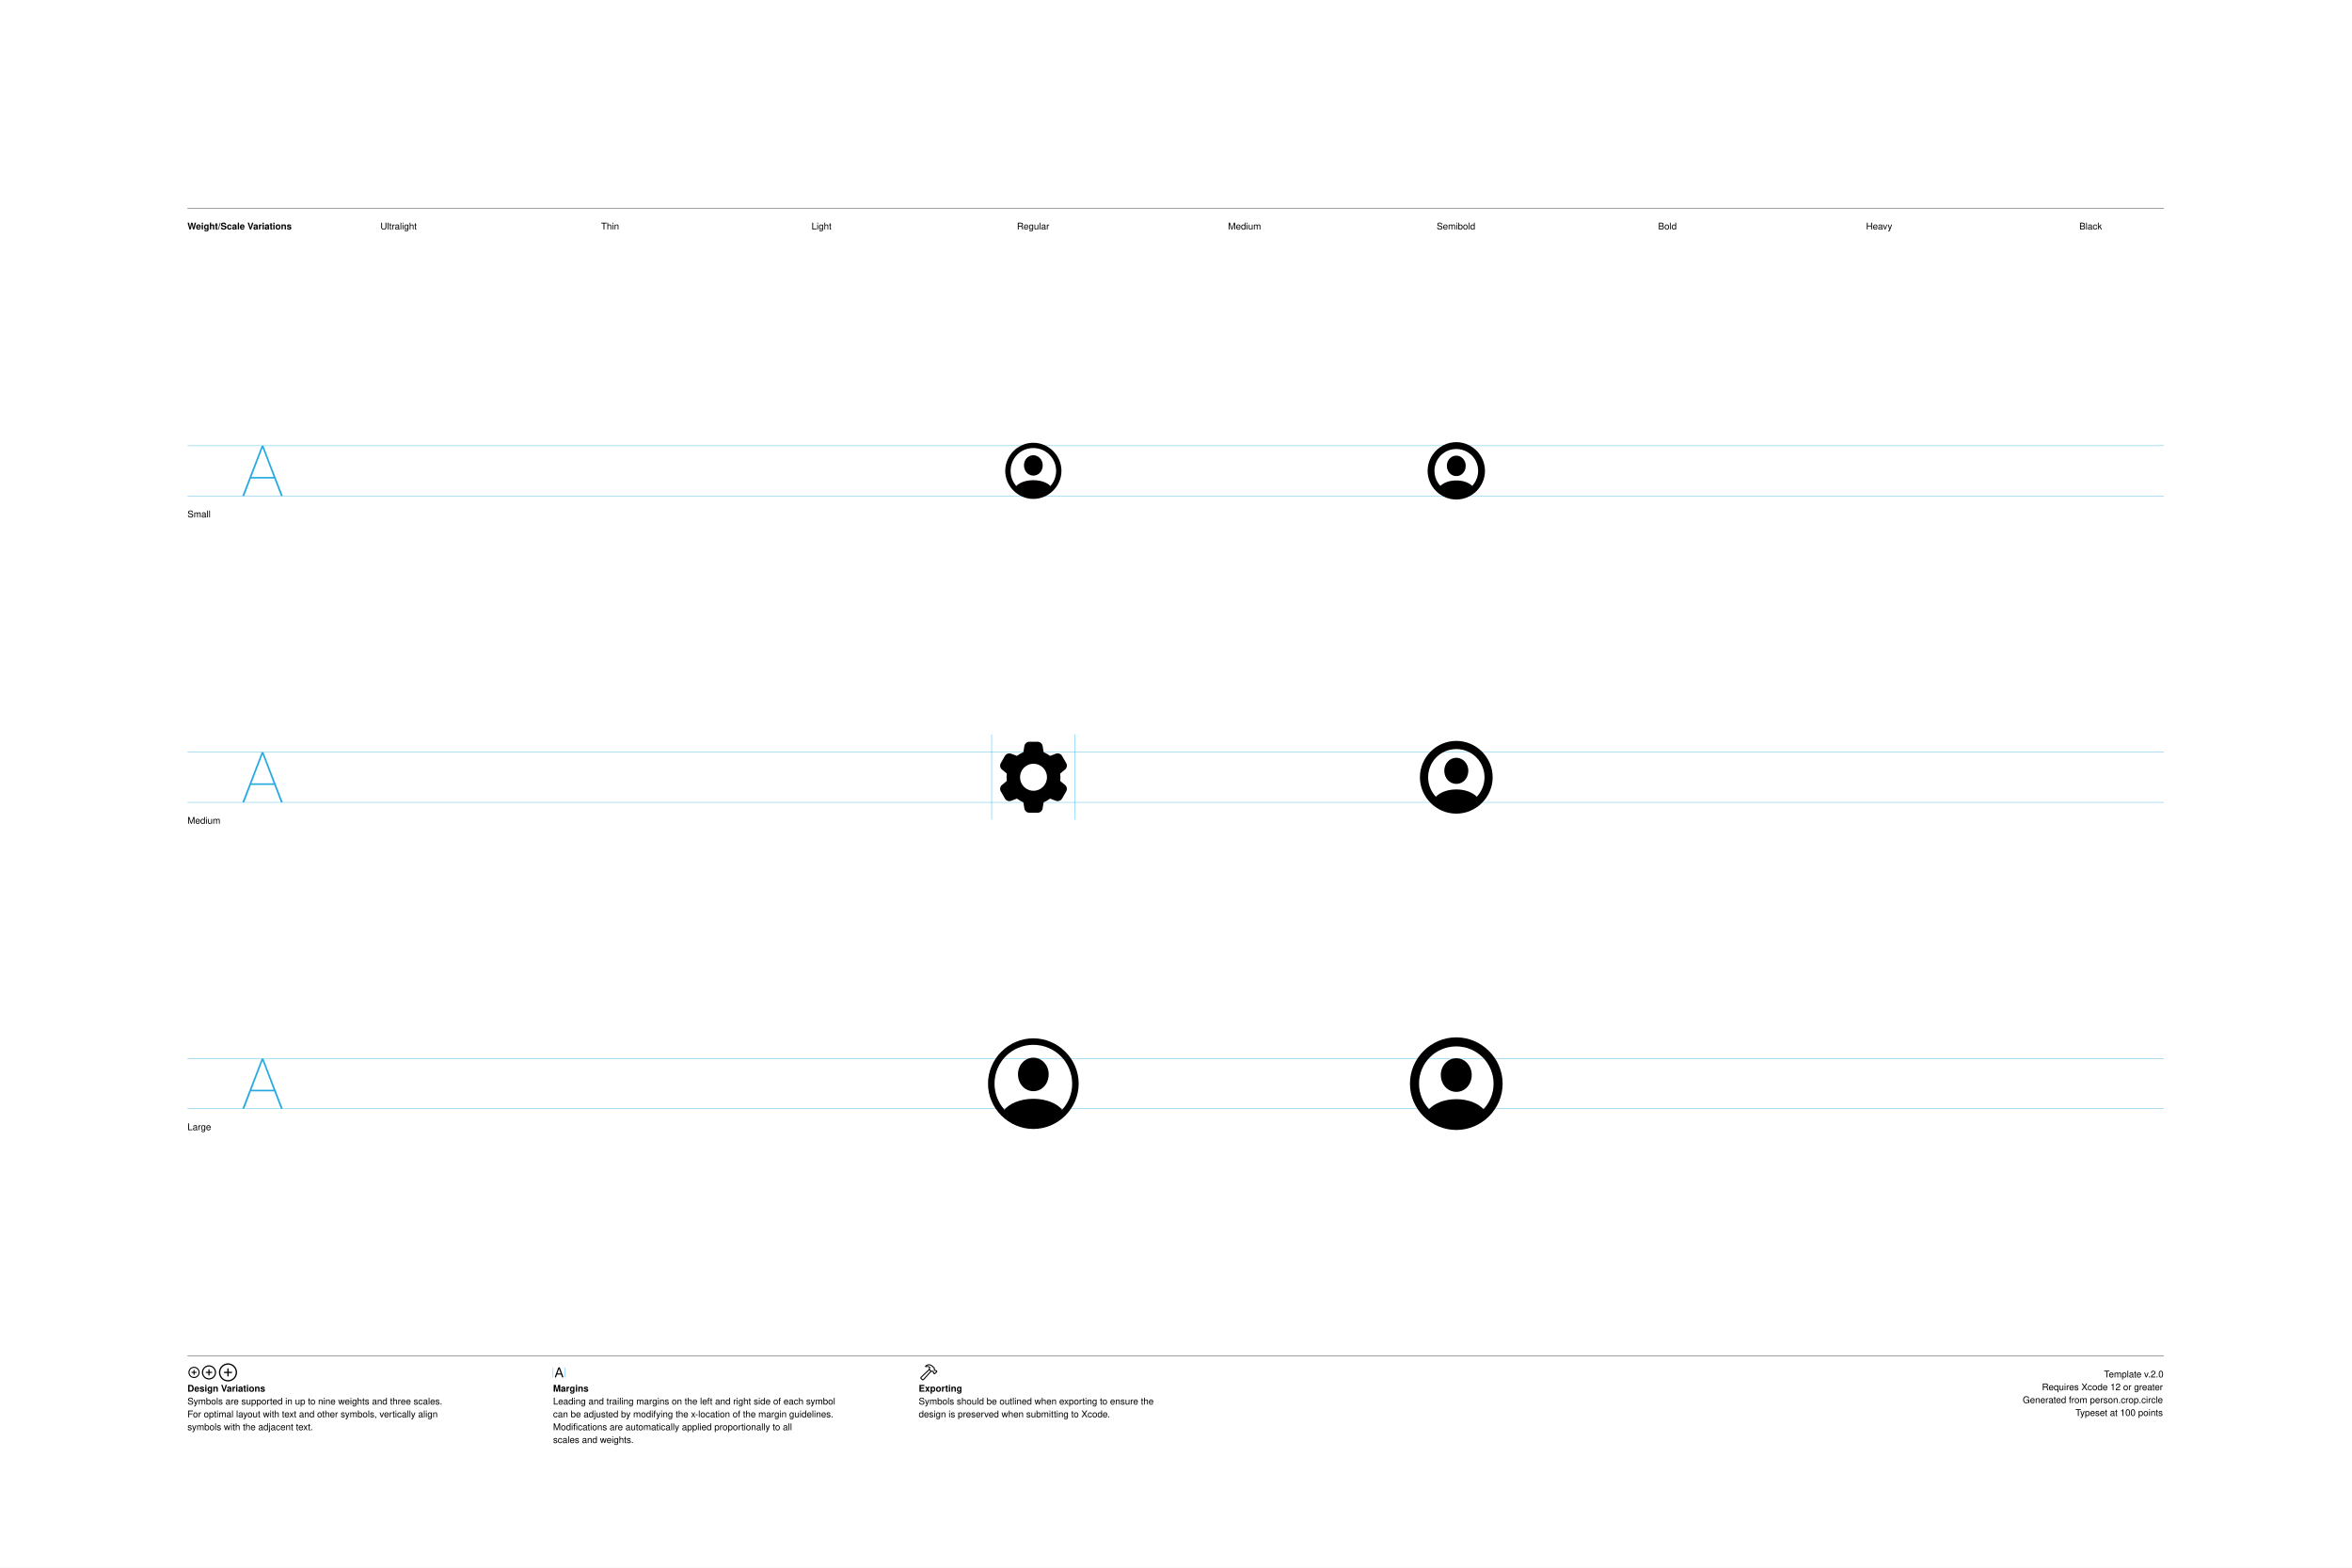
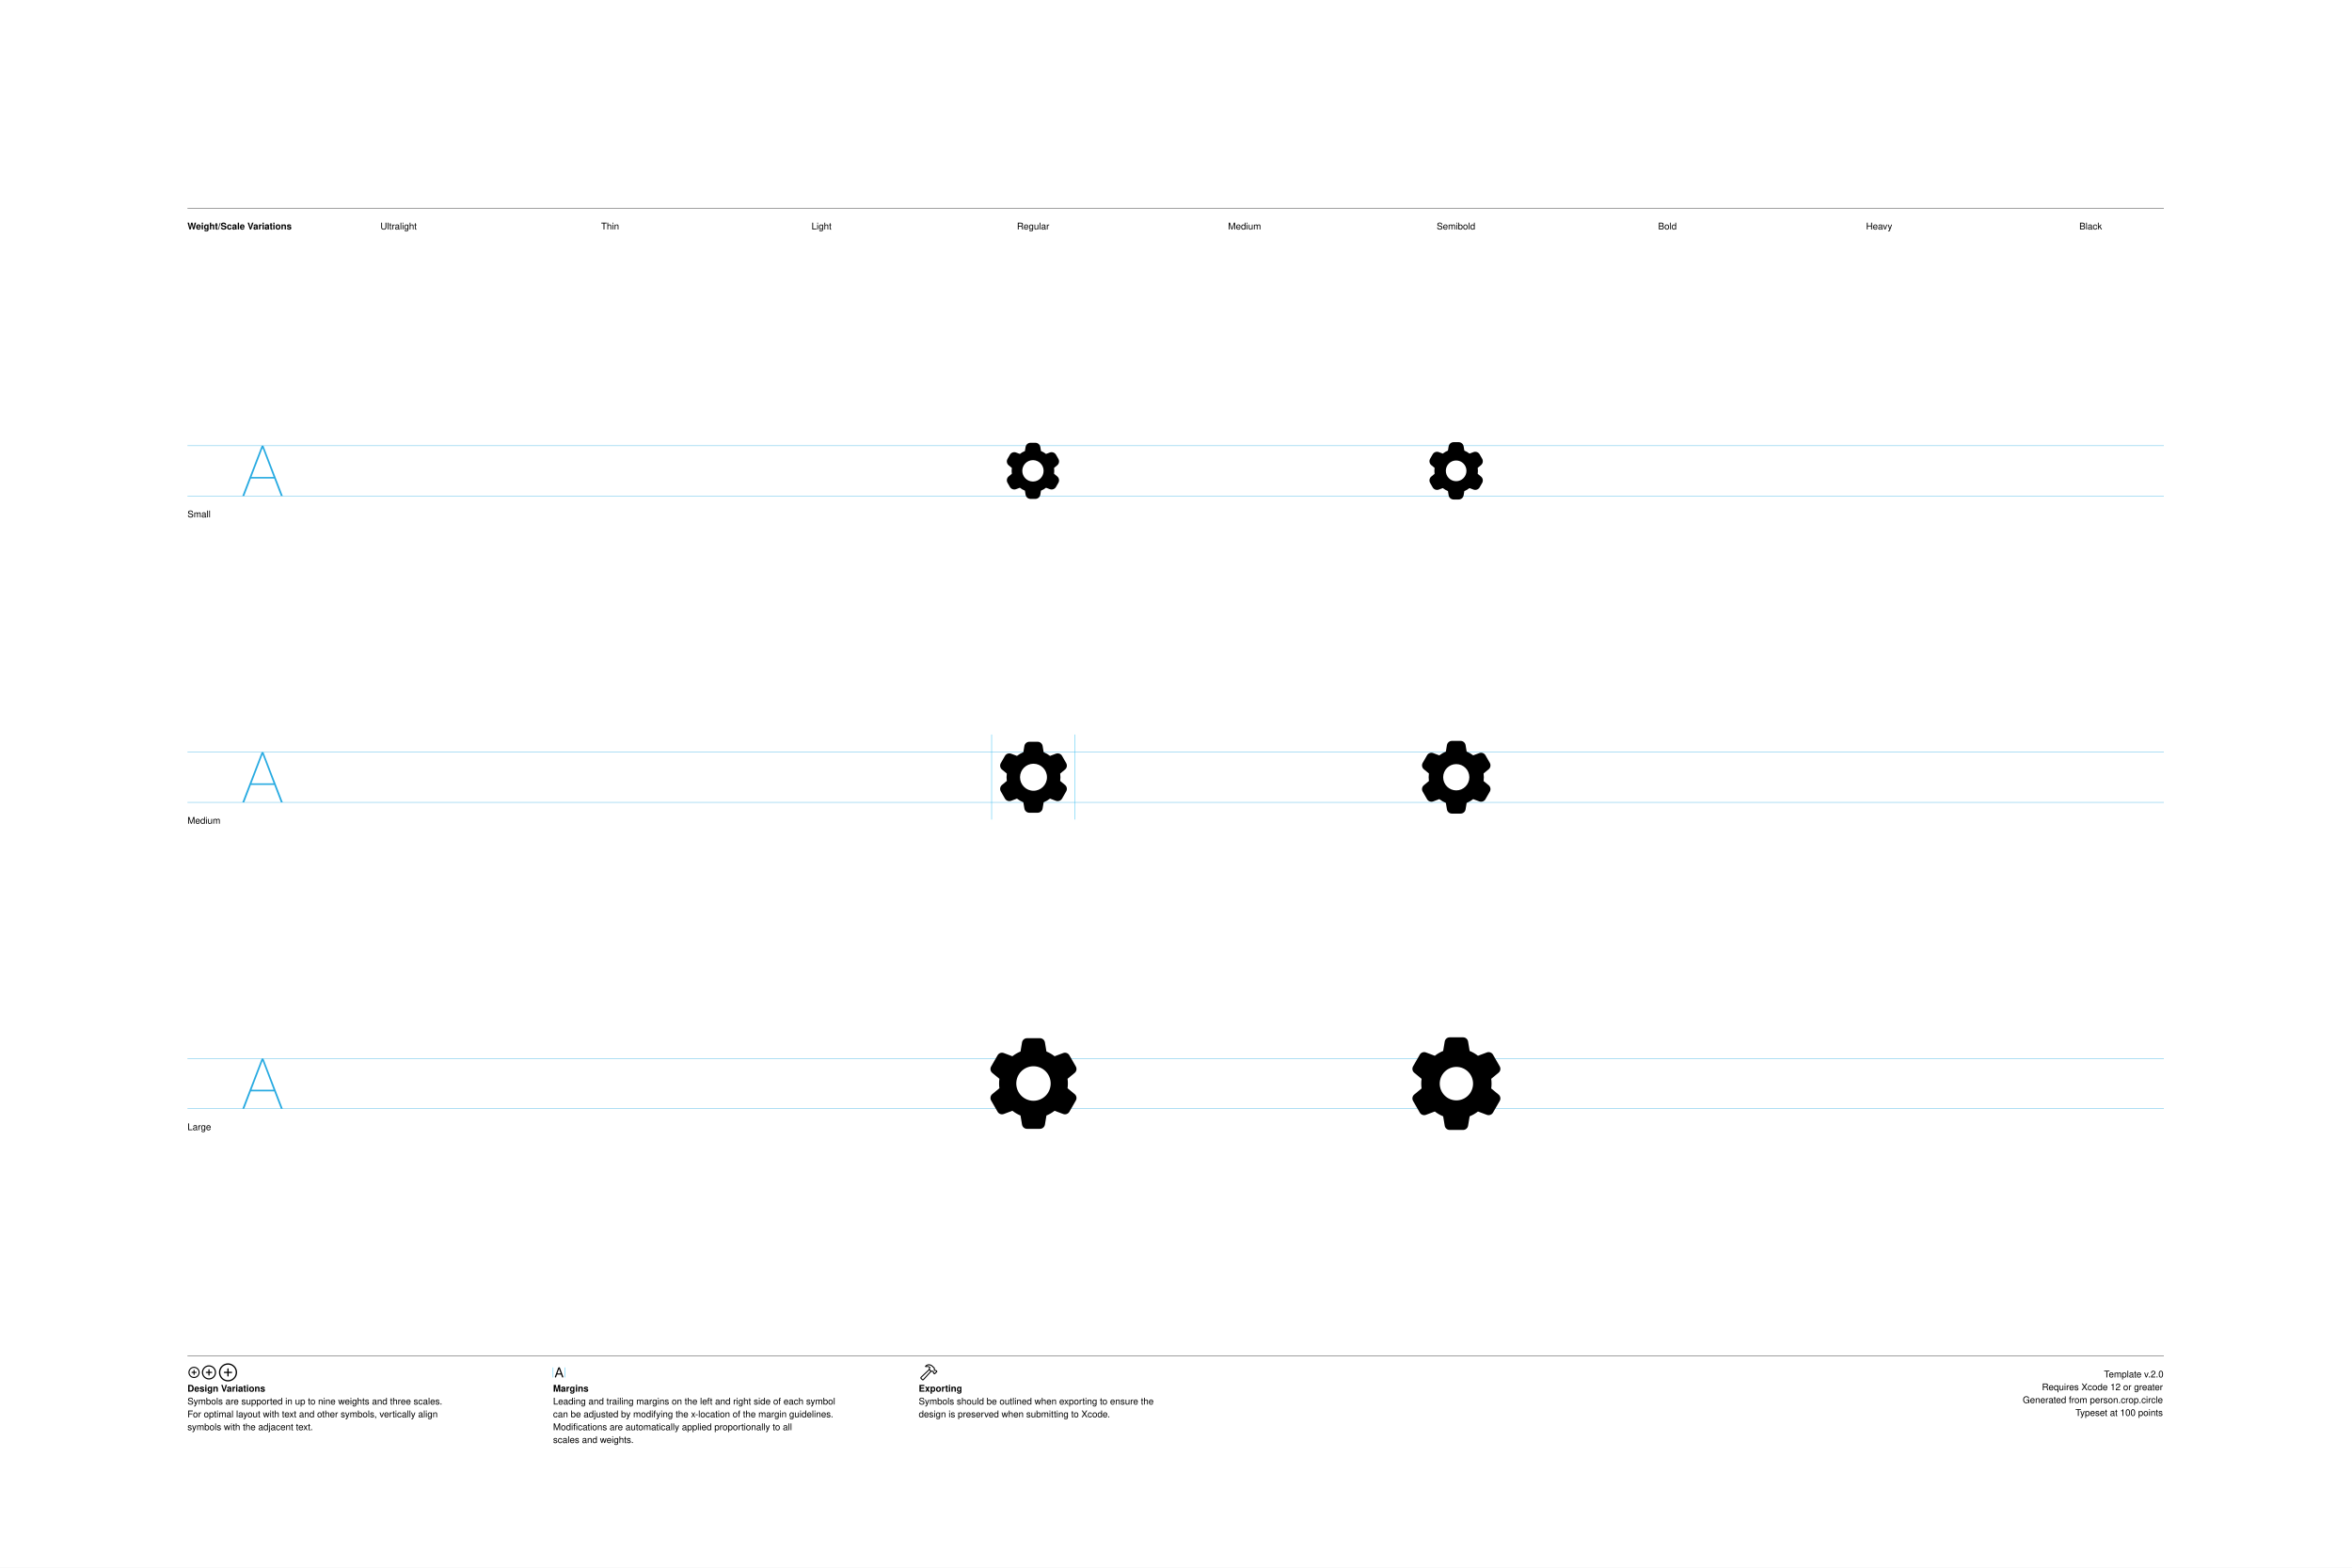
<svg xmlns="http://www.w3.org/2000/svg" width="3300px" height="2200px" viewBox="0 0 3300 2200" version="1.1">
  <g id="General" stroke="none" stroke-width="1" fill="none" fill-rule="evenodd">
    <g id="general">
      <g id="Notes">
        <rect id="artboard" fill="#FFFFFF" fill-rule="nonzero" x="0" y="0" width="3300" height="2200" />
        <line x1="263" y1="292" x2="3036" y2="292" id="Path" stroke="#000000" stroke-width="0.5" />
        <text id="Weight/Scale-Variations" fill="#000000" fill-rule="nonzero" font-family="Helvetica-Bold, Helvetica" font-size="13" font-weight="bold">
          <tspan x="263" y="322">Weight/Scale Variations</tspan>
        </text>
        <text id="Ultralight" fill="#000000" fill-rule="nonzero" font-family="Helvetica" font-size="13" font-weight="normal">
          <tspan x="533.711" y="322">Ultralight</tspan>
        </text>
        <text id="Thin" fill="#000000" fill-rule="nonzero" font-family="Helvetica" font-size="13" font-weight="normal">
          <tspan x="843.422" y="322">Thin</tspan>
        </text>
        <text id="Light" fill="#000000" fill-rule="nonzero" font-family="Helvetica" font-size="13" font-weight="normal">
          <tspan x="1138.63" y="322">Light</tspan>
        </text>
        <text id="Regular" fill="#000000" fill-rule="nonzero" font-family="Helvetica" font-size="13" font-weight="normal">
          <tspan x="1426.84" y="322">Regular</tspan>
        </text>
        <text id="Medium" fill="#000000" fill-rule="nonzero" font-family="Helvetica" font-size="13" font-weight="normal">
          <tspan x="1723.06" y="322">Medium</tspan>
        </text>
        <text id="Semibold" fill="#000000" fill-rule="nonzero" font-family="Helvetica" font-size="13" font-weight="normal">
          <tspan x="2015.77" y="322">Semibold</tspan>
        </text>
        <text id="Bold" fill="#000000" fill-rule="nonzero" font-family="Helvetica" font-size="13" font-weight="normal">
          <tspan x="2326.48" y="322">Bold</tspan>
        </text>
        <text id="Heavy" fill="#000000" fill-rule="nonzero" font-family="Helvetica" font-size="13" font-weight="normal">
          <tspan x="2618.19" y="322">Heavy</tspan>
        </text>
        <text id="Black" fill="#000000" fill-rule="nonzero" font-family="Helvetica" font-size="13" font-weight="normal">
          <tspan x="2917.4" y="322">Black</tspan>
        </text>
        <line x1="263" y1="1903" x2="3036" y2="1903" id="Path" stroke="#000000" stroke-width="0.5" />
        <g id="Group" transform="translate(264.3672, 1918.068)" fill="#000000" fill-rule="nonzero">
          <path d="M7.881,15.762 C12.188,15.762 15.772,12.187 15.772,7.881 C15.772,3.574 12.178,0 7.871,0 C3.574,0 -8.8817842e-16,3.574 -8.8817842e-16,7.881 C-8.8817842e-16,12.187 3.584,15.762 7.881,15.762 Z M7.881,14.277 C4.336,14.277 1.504,11.436 1.504,7.881 C1.504,4.326 4.326,1.484 7.871,1.484 C11.426,1.484 14.268,4.326 14.277,7.881 C14.287,11.436 11.436,14.277 7.881,14.277 Z M5.029,8.613 L7.139,8.613 L7.139,10.732 C7.139,11.172 7.432,11.475 7.861,11.475 C8.311,11.475 8.604,11.172 8.604,10.732 L8.604,8.613 L10.732,8.613 C11.172,8.613 11.475,8.32 11.475,7.891 C11.475,7.451 11.172,7.148 10.732,7.148 L8.604,7.148 L8.604,5.039 C8.604,4.59 8.311,4.287 7.861,4.287 C7.432,4.287 7.139,4.59 7.139,5.039 L7.139,7.148 L5.029,7.148 C4.58,7.148 4.277,7.451 4.277,7.891 C4.277,8.32 4.58,8.613 5.029,8.613 Z" id="Shape" />
        </g>
        <g id="Group" transform="translate(283.2541, 1915.988)" fill="#000000" fill-rule="nonzero">
          <path d="M9.961,19.922 C15.41,19.922 19.922,15.4 19.922,9.961 C19.922,4.512 15.4,0 9.951,0 C4.512,0 8.8817842e-16,4.512 8.8817842e-16,9.961 C8.8817842e-16,15.4 4.521,19.922 9.961,19.922 Z M9.961,18.262 C5.352,18.262 1.67,14.57 1.67,9.961 C1.67,5.351 5.342,1.66 9.951,1.66 C14.561,1.66 18.252,5.351 18.262,9.961 C18.271,14.57 14.57,18.262 9.961,18.262 Z M6.24,10.781 L9.131,10.781 L9.131,13.691 C9.131,14.18 9.463,14.512 9.941,14.512 C10.43,14.512 10.771,14.18 10.771,13.691 L10.771,10.781 L13.682,10.781 C14.17,10.781 14.502,10.449 14.502,9.971 C14.502,9.482 14.17,9.141 13.682,9.141 L10.771,9.141 L10.771,6.25 C10.771,5.742 10.43,5.41 9.941,5.41 C9.463,5.41 9.131,5.752 9.131,6.25 L9.131,9.141 L6.24,9.141 C5.732,9.141 5.4,9.482 5.4,9.971 C5.4,10.449 5.742,10.781 6.24,10.781 Z" id="Shape" />
        </g>
        <g id="Group" transform="translate(307.1799, 1913.225)" fill="#000000" fill-rule="nonzero">
          <path d="M12.715,25.439 C19.678,25.439 25.439,19.678 25.439,12.725 C25.439,5.762 19.668,0 12.705,0 C5.752,0 0,5.762 0,12.725 C0,19.678 5.762,25.439 12.715,25.439 Z M12.715,23.623 C6.68,23.623 1.826,18.76 1.826,12.725 C1.826,6.68 6.67,1.826 12.705,1.826 C18.75,1.826 23.604,6.68 23.613,12.725 C23.623,18.76 18.76,23.623 12.715,23.623 Z M7.803,13.633 L11.807,13.633 L11.807,17.646 C11.807,18.184 12.178,18.555 12.695,18.555 C13.232,18.555 13.604,18.184 13.604,17.646 L13.604,13.633 L17.627,13.633 C18.154,13.633 18.535,13.262 18.535,12.744 C18.535,12.207 18.164,11.826 17.627,11.826 L13.604,11.826 L13.604,7.822 C13.604,7.266 13.232,6.894 12.695,6.894 C12.178,6.894 11.807,7.275 11.807,7.822 L11.807,11.826 L7.803,11.826 C7.246,11.826 6.875,12.207 6.875,12.744 C6.875,13.262 7.256,13.633 7.803,13.633 Z" id="Shape" />
        </g>
        <text id="Design-Variations" fill="#000000" fill-rule="nonzero" font-family="Helvetica-Bold, Helvetica" font-size="13" font-weight="bold">
          <tspan x="263" y="1953">Design Variations</tspan>
        </text>
        <text id="Symbols-are-supported-in-up-to-nine-weights-and-three-scales." fill="#000000" fill-rule="nonzero" font-family="Helvetica" font-size="13" font-weight="normal">
          <tspan x="263" y="1971">Symbols are supported in up to nine weights and three scales.</tspan>
        </text>
        <text id="For-optimal-layout-with-text-and-other-symbols,-vertically-align" fill="#000000" fill-rule="nonzero" font-family="Helvetica" font-size="13" font-weight="normal">
          <tspan x="263" y="1989">For optimal layout with text and other symbols, vertically align</tspan>
        </text>
        <text id="symbols-with-the-adjacent-text." fill="#000000" fill-rule="nonzero" font-family="Helvetica" font-size="13" font-weight="normal">
          <tspan x="263" y="2007">symbols with the adjacent text.</tspan>
        </text>
        <line x1="776" y1="1919" x2="776" y2="1933" id="Path" stroke="#00AEEF" stroke-width="0.5" />
        <g id="Group" transform="translate(778.4902, 1918.713)" fill="#000000" fill-rule="nonzero">
          <path d="M0.82,14.414 C1.338,14.414 1.592,14.219 1.777,13.682 L3.037,10.225 L8.799,10.225 L10.059,13.682 C10.244,14.219 10.498,14.414 11.006,14.414 C11.523,14.414 11.855,14.102 11.855,13.613 C11.855,13.447 11.826,13.301 11.748,13.086 L7.168,0.898 C6.943,0.293 6.543,0 5.918,0 C5.312,0 4.902,0.293 4.688,0.889 L0.107,13.096 C0.029,13.311 -4.4408921e-16,13.457 -4.4408921e-16,13.623 C-4.4408921e-16,14.111 0.312,14.414 0.82,14.414 Z M3.516,8.75 L5.889,2.178 L5.938,2.178 L8.311,8.75 L3.516,8.75 Z" id="Shape" />
        </g>
        <line x1="792.836" y1="1919" x2="792.836" y2="1933" id="Path" stroke="#00AEEF" stroke-width="0.5" />
        <text id="Margins" fill="#000000" fill-rule="nonzero" font-family="Helvetica-Bold, Helvetica" font-size="13" font-weight="bold">
          <tspan x="776" y="1953">Margins</tspan>
        </text>
        <text id="Leading-and-trailing-margins-on-the-left-and-right-side-of-each-symbol" fill="#000000" fill-rule="nonzero" font-family="Helvetica" font-size="13" font-weight="normal">
          <tspan x="776" y="1971">Leading and trailing margins on the left and right side of each symbol</tspan>
        </text>
        <text id="can-be-adjusted-by-modifying-the-x-location-of-the-margin-guidelines." fill="#000000" fill-rule="nonzero" font-family="Helvetica" font-size="13" font-weight="normal">
          <tspan x="776" y="1989">can be adjusted by modifying the x-location of the margin guidelines.</tspan>
        </text>
        <text id="Modifications-are-automatically-applied-proportionally-to-all" fill="#000000" fill-rule="nonzero" font-family="Helvetica" font-size="13" font-weight="normal">
          <tspan x="776" y="2007">Modifications are automatically applied proportionally to all</tspan>
        </text>
        <text id="scales-and-weights." fill="#000000" fill-rule="nonzero" font-family="Helvetica" font-size="13" font-weight="normal">
          <tspan x="776" y="2025">scales and weights.</tspan>
        </text>
        <g id="Group" transform="translate(1291.248, 1914.517)" fill="#000000" fill-rule="nonzero">
          <path d="M0.594,20.348 L2.293,22.057 C3.152,22.926 4.139,22.867 5.066,21.842 L15.242,10.631 C15.506,10.719 15.779,10.699 16.092,10.641 L17.156,10.445 L17.82,11.119 L17.781,11.676 C17.742,12.174 17.869,12.555 18.357,13.033 L19.119,13.776 C19.598,14.254 20.213,14.283 20.682,13.815 L23.592,10.895 C24.06,10.426 24.041,9.83 23.562,9.352 L22.791,8.59 C22.312,8.112 21.941,7.955 21.463,7.994 L20.887,8.043 L20.242,7.408 L20.486,6.285 C20.613,5.719 20.457,5.28 19.871,4.694 L17.674,2.506 C14.334,-0.814 9.9,-0.736 7.01,2.155 C6.59,2.565 6.56,3.141 6.795,3.531 C7.029,3.893 7.488,4.127 8.133,3.961 C9.598,3.619 11.121,3.561 12.547,4.498 L11.961,5.953 C11.766,6.432 11.736,6.832 11.863,7.194 L0.799,17.584 C-0.188,18.502 -0.266,19.479 0.594,20.348 Z M8.504,2.526 C10.935,0.748 14.226,1.051 16.453,3.278 L18.885,5.69 C19.119,5.924 19.158,6.11 19.09,6.451 L18.767,7.936 L20.271,9.42 L21.258,9.362 C21.512,9.352 21.59,9.371 21.785,9.567 L22.361,10.143 L19.92,12.584 L19.344,12.008 C19.148,11.813 19.119,11.735 19.129,11.471 L19.197,10.494 L17.703,9.01 L16.18,9.264 C15.857,9.332 15.711,9.303 15.467,9.069 L13.465,7.067 C13.211,6.832 13.182,6.666 13.338,6.295 L14.217,4.205 C12.654,2.75 10.623,2.125 8.592,2.721 C8.435,2.76 8.377,2.633 8.504,2.526 Z M3.025,20.787 L1.853,19.625 C1.385,19.166 1.492,18.824 1.892,18.463 L12.703,8.287 L14.168,9.772 L4.178,20.758 C3.826,21.158 3.494,21.256 3.025,20.787 Z" id="Shape" />
        </g>
        <text id="Exporting" fill="#000000" fill-rule="nonzero" font-family="Helvetica-Bold, Helvetica" font-size="13" font-weight="bold">
          <tspan x="1289" y="1953">Exporting</tspan>
        </text>
        <text id="Symbols-should-be-outlined-when-exporting-to-ensure-the" fill="#000000" fill-rule="nonzero" font-family="Helvetica" font-size="13" font-weight="normal">
          <tspan x="1289" y="1971">Symbols should be outlined when exporting to ensure the</tspan>
        </text>
        <text id="design-is-preserved-when-submitting-to-Xcode." fill="#000000" fill-rule="nonzero" font-family="Helvetica" font-size="13" font-weight="normal">
          <tspan x="1289" y="1989">design is preserved when submitting to Xcode.</tspan>
        </text>
        <text id="template-version" fill="#000000" fill-rule="nonzero" font-family="Helvetica" font-size="13" font-weight="normal">
          <tspan x="2952" y="1933">Template v.2.0</tspan>
        </text>
        <text id="Requires-Xcode-12-or-greater" fill="#000000" fill-rule="nonzero" font-family="Helvetica" font-size="13" font-weight="normal">
          <tspan x="2865" y="1951">Requires Xcode 12 or greater</tspan>
        </text>
        <text id="Generated-from-person.crop.circle" fill="#000000" fill-rule="nonzero" font-family="Helvetica" font-size="13" font-weight="normal">
          <tspan x="2838" y="1969">Generated from person.crop.circle</tspan>
        </text>
        <text id="Typeset-at-100-points" fill="#000000" fill-rule="nonzero" font-family="Helvetica" font-size="13" font-weight="normal">
          <tspan x="2912" y="1987">Typeset at 100 points</tspan>
        </text>
        <text id="Small" fill="#000000" fill-rule="nonzero" font-family="Helvetica" font-size="13" font-weight="normal">
          <tspan x="263" y="726">Small</tspan>
        </text>
        <text id="Medium" fill="#000000" fill-rule="nonzero" font-family="Helvetica" font-size="13" font-weight="normal">
          <tspan x="263" y="1156">Medium</tspan>
        </text>
        <text id="Large" fill="#000000" fill-rule="nonzero" font-family="Helvetica" font-size="13" font-weight="normal">
          <tspan x="263" y="1586">Large</tspan>
        </text>
      </g>
      <g id="Guides" transform="translate(263, 625.041)">
        <g id="H-reference" transform="translate(76.97656, 0.5)" fill="#27AAE1" fill-rule="nonzero">
          <path d="M-1.22124533e-15,70.459 L2.686,70.459 L12.012,45.996 L44.775,45.996 L54.15,70.459 L56.787,70.459 L29.639,0 L27.148,0 L-1.22124533e-15,70.459 Z M28.369,3.32 L28.467,3.32 L43.896,43.75 L12.891,43.75 L28.369,3.32 Z" id="Shape" />
        </g>
        <line x1="0" y1="70.959" x2="2773" y2="70.959" id="Baseline-S" stroke="#27AAE1" stroke-width="0.5" />
        <line x1="0" y1="0.5" x2="2773" y2="0.5" id="Capline-S" stroke="#27AAE1" stroke-width="0.5" />
        <g id="H-reference" transform="translate(76.97656, 430.5)" fill="#27AAE1" fill-rule="nonzero">
          <path d="M-1.22124533e-15,70.459 L2.686,70.459 L12.012,45.996 L44.775,45.996 L54.15,70.459 L56.787,70.459 L29.639,0 L27.148,0 L-1.22124533e-15,70.459 Z M28.369,3.32 L28.467,3.32 L43.896,43.75 L12.891,43.75 L28.369,3.32 Z" id="Shape" />
        </g>
        <line x1="0" y1="500.959" x2="2773" y2="500.959" id="Baseline-M" stroke="#27AAE1" stroke-width="0.5" />
        <line x1="0" y1="430.499" x2="2773" y2="430.499" id="Capline-M" stroke="#27AAE1" stroke-width="0.5" />
        <g id="H-reference" transform="translate(76.97656, 860.5)" fill="#27AAE1" fill-rule="nonzero">
          <path d="M-1.22124533e-15,70.459 L2.686,70.459 L12.012,45.996 L44.775,45.996 L54.15,70.459 L56.787,70.459 L29.639,0 L27.148,0 L-1.22124533e-15,70.459 Z M28.369,3.32 L28.467,3.32 L43.896,43.75 L12.891,43.75 L28.369,3.32 Z" id="Shape" />
        </g>
        <line x1="0" y1="930.959" x2="2773" y2="930.959" id="Baseline-L" stroke="#27AAE1" stroke-width="0.5" />
        <line x1="0" y1="860.499" x2="2773" y2="860.499" id="Capline-L" stroke="#27AAE1" stroke-width="0.5" />
        <line x1="1128.3" y1="405.749" x2="1128.3" y2="525.079" id="left-margin" stroke="#00AEEF" stroke-width="0.5" />
        <line x1="1245.39" y1="405.749" x2="1245.39" y2="525.079" id="right-margin" stroke="#00AEEF" stroke-width="0.5" />
      </g>
-       <g id="Symbols" transform="translate(1386.249, 620.5117)" fill="#000000">
-         <g id="Semibold-L" transform="translate(592, 835.2443)" fill-rule="nonzero">
-           <path d="M64.99,129.98 C100.635,129.98 130.03,100.635 130.03,64.99 C130.03,29.346 100.586,0 64.99,0 C29.346,0 -7.10542736e-15,29.346 -7.10542736e-15,64.99 C-7.10542736e-15,100.635 29.395,129.98 64.99,129.98 Z M64.99,86.767 C47.217,86.767 33.496,93.359 26.855,100.83 C18.115,91.455 12.744,78.906 12.744,64.99 C12.744,36.035 35.986,12.695 64.99,12.695 C93.946,12.695 117.285,36.035 117.334,64.99 C117.334,78.906 111.963,91.504 103.174,100.83 C96.533,93.359 82.861,86.767 64.99,86.767 Z M64.99,76.513 C77.246,76.611 86.67,66.162 86.67,52.685 C86.67,39.99 77.148,29.297 64.99,29.297 C52.881,29.297 43.262,39.99 43.31,52.685 C43.359,66.162 52.783,76.416 64.99,76.513 Z" id="Shape" />
+       <g id="Symbols" transform="translate(1390.249, 620.5117)" fill="#000000">
+         <g id="Semibold-L" transform="translate(592, 835.209)">
+           <path d="M70.55,0 C74.027,-1.06276274e-15 76.994,2.515 77.564,5.946 L79.75,19.11 C83.969,20.834 87.896,23.128 91.437,25.896 L103.864,21.221 C107.125,19.995 110.794,21.312 112.531,24.331 L121.94,40.694 C123.668,43.698 122.978,47.511 120.306,49.719 L110.028,58.215 C110.329,60.43 110.485,62.692 110.485,64.99 C110.485,67.288 110.329,69.55 110.028,71.765 L120.306,80.261 C122.978,82.469 123.668,86.282 121.94,89.286 L112.531,105.649 C110.794,108.668 107.125,109.985 103.864,108.759 L91.437,104.084 C87.895,106.852 83.968,109.146 79.749,110.87 L77.564,124.034 C76.994,127.465 74.027,129.98 70.55,129.98 L51.778,129.98 C48.3,129.98 45.333,127.465 44.764,124.034 L42.577,110.87 C38.359,109.146 34.432,106.852 30.891,104.085 L18.463,108.759 C15.203,109.985 11.534,108.668 9.797,105.649 L0.387,89.286 C-1.341,86.282 -0.65,82.469 2.021,80.261 L12.3,71.766 C11.998,69.55 11.842,67.289 11.842,64.99 C11.842,62.691 11.998,60.43 12.3,58.214 L2.021,49.719 C-0.65,47.511 -1.341,43.698 0.387,40.694 L9.797,24.331 C11.534,21.312 15.203,19.995 18.463,21.221 L30.891,25.895 C34.432,23.128 38.36,20.834 42.578,19.11 L44.764,5.946 C45.333,2.515 48.3,1.12969219e-14 51.778,0 L70.55,0 Z M61.164,41.503 C48.249,41.503 37.779,52.019 37.779,64.99 C37.779,77.961 48.249,88.477 61.164,88.477 C74.079,88.477 84.549,77.961 84.549,64.99 C84.549,52.019 74.079,41.503 61.164,41.503 Z" id="Shape" />
        </g>
-         <g id="Regular-L" transform="translate(0, 836.6113)" fill-rule="nonzero">
-           <path d="M63.574,127.197 C98.389,127.197 127.198,98.389 127.198,63.623 C127.198,28.809 98.34,0 63.525,0 C28.76,0 -7.10542736e-15,28.809 -7.10542736e-15,63.623 C-7.10542736e-15,98.389 28.809,127.197 63.574,127.197 Z M63.574,84.863 C44.092,84.863 29.248,92.383 23.145,100.195 C14.453,90.527 9.131,77.734 9.131,63.623 C9.131,33.398 33.35,9.131 63.525,9.131 C93.75,9.131 118.018,33.398 118.067,63.623 C118.116,77.734 112.793,90.576 104.004,100.244 C97.95,92.383 83.106,84.863 63.574,84.863 Z M63.574,74.17 C75.684,74.268 85.107,63.916 85.107,50.391 C85.107,37.695 75.586,27.148 63.574,27.148 C51.562,27.148 41.992,37.695 42.041,50.391 C42.09,63.916 51.465,74.072 63.574,74.17 Z" id="Shape" />
+         <g id="Regular-L" transform="translate(0, 836.4297)">
+           <path d="M68.84,0 C72.318,5.1142715e-15 75.285,2.515 75.854,5.946 L77.973,18.702 C82.101,20.389 85.944,22.633 89.409,25.341 L101.45,20.813 C104.711,19.586 108.38,20.903 110.117,23.923 L119.197,39.712 C120.925,42.717 120.234,46.529 117.563,48.737 L107.602,56.969 C107.898,59.137 108.051,61.351 108.051,63.6 C108.051,65.849 107.898,68.062 107.603,70.23 L117.563,78.463 C120.234,80.671 120.925,84.483 119.197,87.488 L110.117,103.277 C108.38,106.297 104.711,107.614 101.45,106.387 L89.409,101.859 C85.944,104.567 82.101,106.811 77.973,108.498 L75.854,121.254 C75.285,124.685 72.318,127.2 68.84,127.2 L50.728,127.2 C47.25,127.2 44.283,124.685 43.714,121.254 L41.595,108.498 C37.467,106.811 33.624,104.567 30.159,101.859 L18.118,106.387 C14.857,107.614 11.188,106.297 9.451,103.277 L0.371,87.488 C-1.357,84.483 -0.666,80.671 2.005,78.463 L11.966,70.231 C11.67,68.063 11.517,65.849 11.517,63.6 C11.517,61.351 11.67,59.138 11.965,56.97 L2.005,48.737 C-0.666,46.529 -1.357,42.717 0.371,39.712 L9.451,23.923 C11.188,20.903 14.857,19.586 18.118,20.813 L30.159,25.341 C33.624,22.633 37.467,20.389 41.595,18.702 L43.714,5.946 C44.283,2.515 47.25,3.30331614e-15 50.728,0 L68.84,0 Z M59.784,39.371 C46.456,39.371 35.651,50.219 35.651,63.6 C35.651,76.981 46.456,87.829 59.784,87.829 C73.112,87.829 83.917,76.981 83.917,63.6 C83.917,50.219 73.112,39.371 59.784,39.371 Z" id="Shape" />
        </g>
-         <g id="Semibold-M" transform="translate(605.9909, 419.209)" fill-rule="nonzero">
-           <path d="M51.025,102.1 C79.004,102.1 102.051,79.004 102.051,51.025 C102.051,23.047 78.955,0 51.025,0 C23.047,0 3.55271368e-15,23.047 3.55271368e-15,51.025 C3.55271368e-15,79.004 23.047,102.1 51.025,102.1 Z M51.025,68.115 C37.891,68.115 27.734,72.754 22.363,78.369 C15.625,71.24 11.523,61.67 11.523,51.025 C11.523,29.102 29.053,11.475 51.025,11.475 C72.949,11.475 90.576,29.102 90.625,51.025 C90.625,61.67 86.475,71.289 79.736,78.369 C74.365,72.754 64.209,68.115 51.025,68.115 Z M51.025,60.352 C60.547,60.4 67.92,52.295 67.92,41.846 C67.92,31.982 60.449,23.682 51.025,23.682 C41.602,23.682 34.082,31.982 34.18,41.846 C34.18,52.295 41.553,60.303 51.025,60.352 Z" id="Shape" />
+         <g id="Semibold-M" transform="translate(604.9432, 419.209)">
+           <path d="M54.095,0 C57.572,2.9139328e-15 60.54,2.515 61.109,5.946 L62.613,15.004 C65.925,16.357 69.008,18.158 71.789,20.331 L80.331,17.118 C83.592,15.892 87.261,17.209 88.997,20.228 L95.095,30.832 C96.823,33.836 96.133,37.649 93.461,39.857 L86.385,45.705 C86.622,47.445 86.744,49.22 86.744,51.025 C86.744,52.829 86.622,54.605 86.385,56.344 L93.461,62.193 C96.133,64.401 96.823,68.214 95.095,71.218 L88.997,81.822 C87.261,84.841 83.592,86.158 80.331,84.932 L71.789,81.719 C69.008,83.892 65.925,85.693 62.613,87.046 L61.109,96.104 C60.54,99.535 57.572,102.05 54.095,102.05 L41.947,102.05 C38.47,102.05 35.502,99.535 34.933,96.104 L33.429,87.046 C30.117,85.693 27.034,83.892 24.253,81.719 L15.711,84.932 C12.45,86.158 8.781,84.841 7.045,81.822 L0.947,71.218 C-0.781,68.214 -0.091,64.401 2.581,62.193 L9.657,56.345 C9.42,54.605 9.298,52.83 9.298,51.025 C9.298,49.221 9.42,47.445 9.657,45.706 L2.581,39.857 C-0.091,37.649 -0.781,33.836 0.947,30.832 L7.045,20.228 C8.781,17.209 12.45,15.892 15.711,17.118 L24.253,20.331 C27.034,18.158 30.117,16.357 33.429,15.004 L34.933,5.946 C35.502,2.515 38.47,3.30331614e-15 41.947,0 L54.095,0 Z M48.021,32.585 C37.881,32.585 29.661,40.841 29.661,51.025 C29.661,61.209 37.881,69.465 48.021,69.465 C58.161,69.465 66.381,61.209 66.381,51.025 C66.381,40.841 58.161,32.585 48.021,32.585 Z" id="Shape" />
        </g>
-         <g id="Regular-M" transform="translate(17.0007, 420.4297)">
+         <g id="Regular-M" transform="translate(13.0007, 420.4297)">
          <path d="M52.601,0 C56.079,2.02575438e-15 59.046,2.515 59.615,5.946 L61.06,14.645 C64.292,15.966 67.302,17.724 70.016,19.845 L78.219,16.76 C81.48,15.533 85.149,16.85 86.885,19.87 L92.694,29.97 C94.422,32.975 93.731,36.787 91.06,38.995 L84.263,44.613 C84.495,46.31 84.614,48.044 84.614,49.805 C84.614,51.566 84.495,53.3 84.263,54.997 L91.06,60.615 C93.731,62.823 94.422,66.635 92.694,69.64 L86.885,79.74 C85.149,82.76 81.48,84.077 78.219,82.85 L70.016,79.765 C67.302,81.886 64.292,83.644 61.06,84.965 L59.615,93.664 C59.046,97.095 56.079,99.61 52.601,99.61 L41.032,99.61 C37.555,99.61 34.587,97.095 34.018,93.664 L32.573,84.965 C29.34,83.644 26.331,81.886 23.618,79.765 L15.414,82.85 C12.154,84.077 8.485,82.76 6.748,79.74 L0.94,69.64 C-0.788,66.635 -0.098,62.823 2.574,60.615 L9.37,54.996 C9.139,53.299 9.019,51.566 9.019,49.805 C9.019,48.044 9.139,46.31 9.37,44.613 L2.574,38.995 C-0.098,36.787 -0.788,32.975 0.94,29.97 L6.748,19.87 C8.485,16.85 12.154,15.533 15.414,16.76 L23.618,19.845 C26.331,17.724 29.34,15.966 32.573,14.645 L34.018,5.946 C34.587,2.515 37.555,4.19149456e-15 41.032,0 L52.601,0 Z M46.817,30.832 C36.379,30.832 27.918,39.326 27.918,49.805 C27.918,60.284 36.379,68.778 46.817,68.778 C57.254,68.778 65.715,60.284 65.715,49.805 C65.715,39.326 57.254,30.832 46.817,30.832 Z" id="Shape" />
        </g>
-         <g id="Semibold-S" transform="translate(616.7866, 0)" fill-rule="nonzero">
-           <path d="M40.234,80.469 C62.256,80.469 80.469,62.305 80.469,40.234 C80.469,18.213 62.256,0 40.186,0 C18.164,0 -8.8817842e-16,18.213 -8.8817842e-16,40.234 C-8.8817842e-16,62.305 18.213,80.469 40.234,80.469 Z M40.234,53.711 C30.078,53.711 22.217,57.129 17.969,61.377 C12.793,55.859 9.619,48.438 9.619,40.234 C9.619,23.242 23.193,9.619 40.186,9.619 C57.227,9.619 70.85,23.242 70.898,40.234 C70.898,48.438 67.725,55.908 62.5,61.377 C58.301,57.129 50.391,53.711 40.234,53.711 Z M40.234,47.607 C47.705,47.705 53.467,41.309 53.467,33.105 C53.467,25.391 47.656,18.896 40.234,18.896 C32.812,18.896 26.953,25.391 27.002,33.105 C27.002,41.309 32.812,47.559 40.234,47.607 Z" id="Shape" />
+         <g id="Semibold-S" transform="translate(614.9432, -0)">
+           <path d="M41.381,0 C44.859,1.13757596e-15 47.826,2.515 48.395,5.946 L49.373,11.831 C51.984,12.898 54.415,14.318 56.607,16.031 L62.148,13.948 C65.409,12.722 69.078,14.038 70.814,17.058 L74.353,23.212 C76.081,26.216 75.391,30.029 72.719,32.237 L68.117,36.039 C68.304,37.411 68.401,38.812 68.401,40.235 C68.401,41.658 68.304,43.058 68.117,44.43 L72.719,48.233 C75.391,50.441 76.081,54.254 74.353,57.258 L70.814,63.412 C69.078,66.432 65.409,67.748 62.148,66.522 L56.607,64.439 C54.415,66.152 51.984,67.572 49.373,68.639 L48.395,74.524 C47.826,77.955 44.859,80.47 41.381,80.47 L34.351,80.47 C30.874,80.47 27.907,77.955 27.337,74.524 L26.36,68.639 C23.749,67.572 21.318,66.152 19.126,64.439 L13.584,66.522 C10.324,67.748 6.655,66.432 4.918,63.412 L1.379,57.258 C-0.349,54.254 0.342,50.441 3.013,48.233 L7.615,44.43 C7.428,43.058 7.332,41.658 7.332,40.235 C7.332,38.812 7.428,37.412 7.615,36.04 L3.013,32.237 C0.342,30.029 -0.349,26.216 1.379,23.212 L4.918,17.058 C6.655,14.038 10.324,12.722 13.584,13.948 L19.126,16.031 C21.318,14.318 23.749,12.898 26.36,11.831 L27.337,5.946 C27.907,2.515 30.874,1.5269593e-15 34.351,0 L41.381,0 Z M37.866,25.694 C29.871,25.694 23.389,32.204 23.389,40.235 C23.389,48.266 29.871,54.776 37.866,54.776 C45.862,54.776 52.344,48.266 52.344,40.235 C52.344,32.204 45.862,25.694 37.866,25.694 Z" id="Shape" />
        </g>
-         <g id="Regular-S" transform="translate(24.16664, 0.8301)" fill-rule="nonzero">
-           <path d="M39.404,78.809 C60.937,78.809 78.857,60.938 78.857,39.404 C78.857,17.871 60.889,0 39.355,0 C17.871,0 -8.8817842e-16,17.871 -8.8817842e-16,39.404 C-8.8817842e-16,60.938 17.92,78.809 39.404,78.809 Z M39.404,52.539 C28.223,52.539 19.58,56.299 15.527,60.693 C10.498,55.029 7.52,47.607 7.52,39.404 C7.52,21.631 21.631,7.422 39.355,7.422 C57.129,7.422 71.338,21.631 71.387,39.404 C71.387,47.607 68.359,55.078 63.379,60.693 C59.326,56.299 50.635,52.539 39.404,52.539 Z M39.404,46.094 C46.777,46.191 52.588,39.893 52.588,31.641 C52.588,23.877 46.777,17.48 39.404,17.48 C32.08,17.48 26.221,23.877 26.27,31.641 C26.318,39.893 32.031,45.996 39.404,46.094 Z" id="Shape" />
+         <g id="Regular-S" transform="translate(22.0007, 0.8301)">
+           <path d="M40.359,0 C43.836,1.13757596e-15 46.803,2.515 47.373,5.946 L48.31,11.587 C50.868,12.632 53.249,14.023 55.396,15.701 L60.705,13.704 C63.966,12.478 67.635,13.795 69.371,16.814 L72.713,22.626 C74.441,25.63 73.751,29.443 71.079,31.651 L66.668,35.297 C66.851,36.64 66.945,38.011 66.945,39.405 C66.945,40.799 66.851,42.17 66.668,43.513 L71.079,47.159 C73.751,49.367 74.441,53.18 72.713,56.184 L69.371,61.996 C67.635,65.015 63.966,66.332 60.705,65.106 L55.396,63.109 C53.249,64.787 50.868,66.178 48.31,67.223 L47.373,72.864 C46.803,76.295 43.836,78.81 40.359,78.81 L33.722,78.81 C30.245,78.81 27.278,76.295 26.708,72.864 L25.771,67.223 C23.214,66.178 20.833,64.787 18.685,63.109 L13.376,65.106 C10.116,66.332 6.447,65.015 4.71,61.996 L1.368,56.184 C-0.36,53.18 0.331,49.367 3.002,47.159 L7.414,43.513 C7.23,42.17 7.136,40.799 7.136,39.405 C7.136,38.011 7.231,36.639 7.414,35.296 L3.002,31.651 C0.331,29.443 -0.36,25.63 1.368,22.626 L4.71,16.814 C6.447,13.795 10.116,12.478 13.376,13.704 L18.685,15.701 C20.833,14.023 23.214,12.632 25.771,11.587 L26.708,5.946 C27.278,2.515 30.245,3.30331614e-15 33.722,0 L40.359,0 Z M37.041,24.394 C28.783,24.394 22.088,31.114 22.088,39.405 C22.088,47.696 28.783,54.416 37.041,54.416 C45.299,54.416 51.993,47.696 51.993,39.405 C51.993,31.114 45.299,24.394 37.041,24.394 Z" id="Shape" />
        </g>
      </g>
    </g>
  </g>
</svg>
